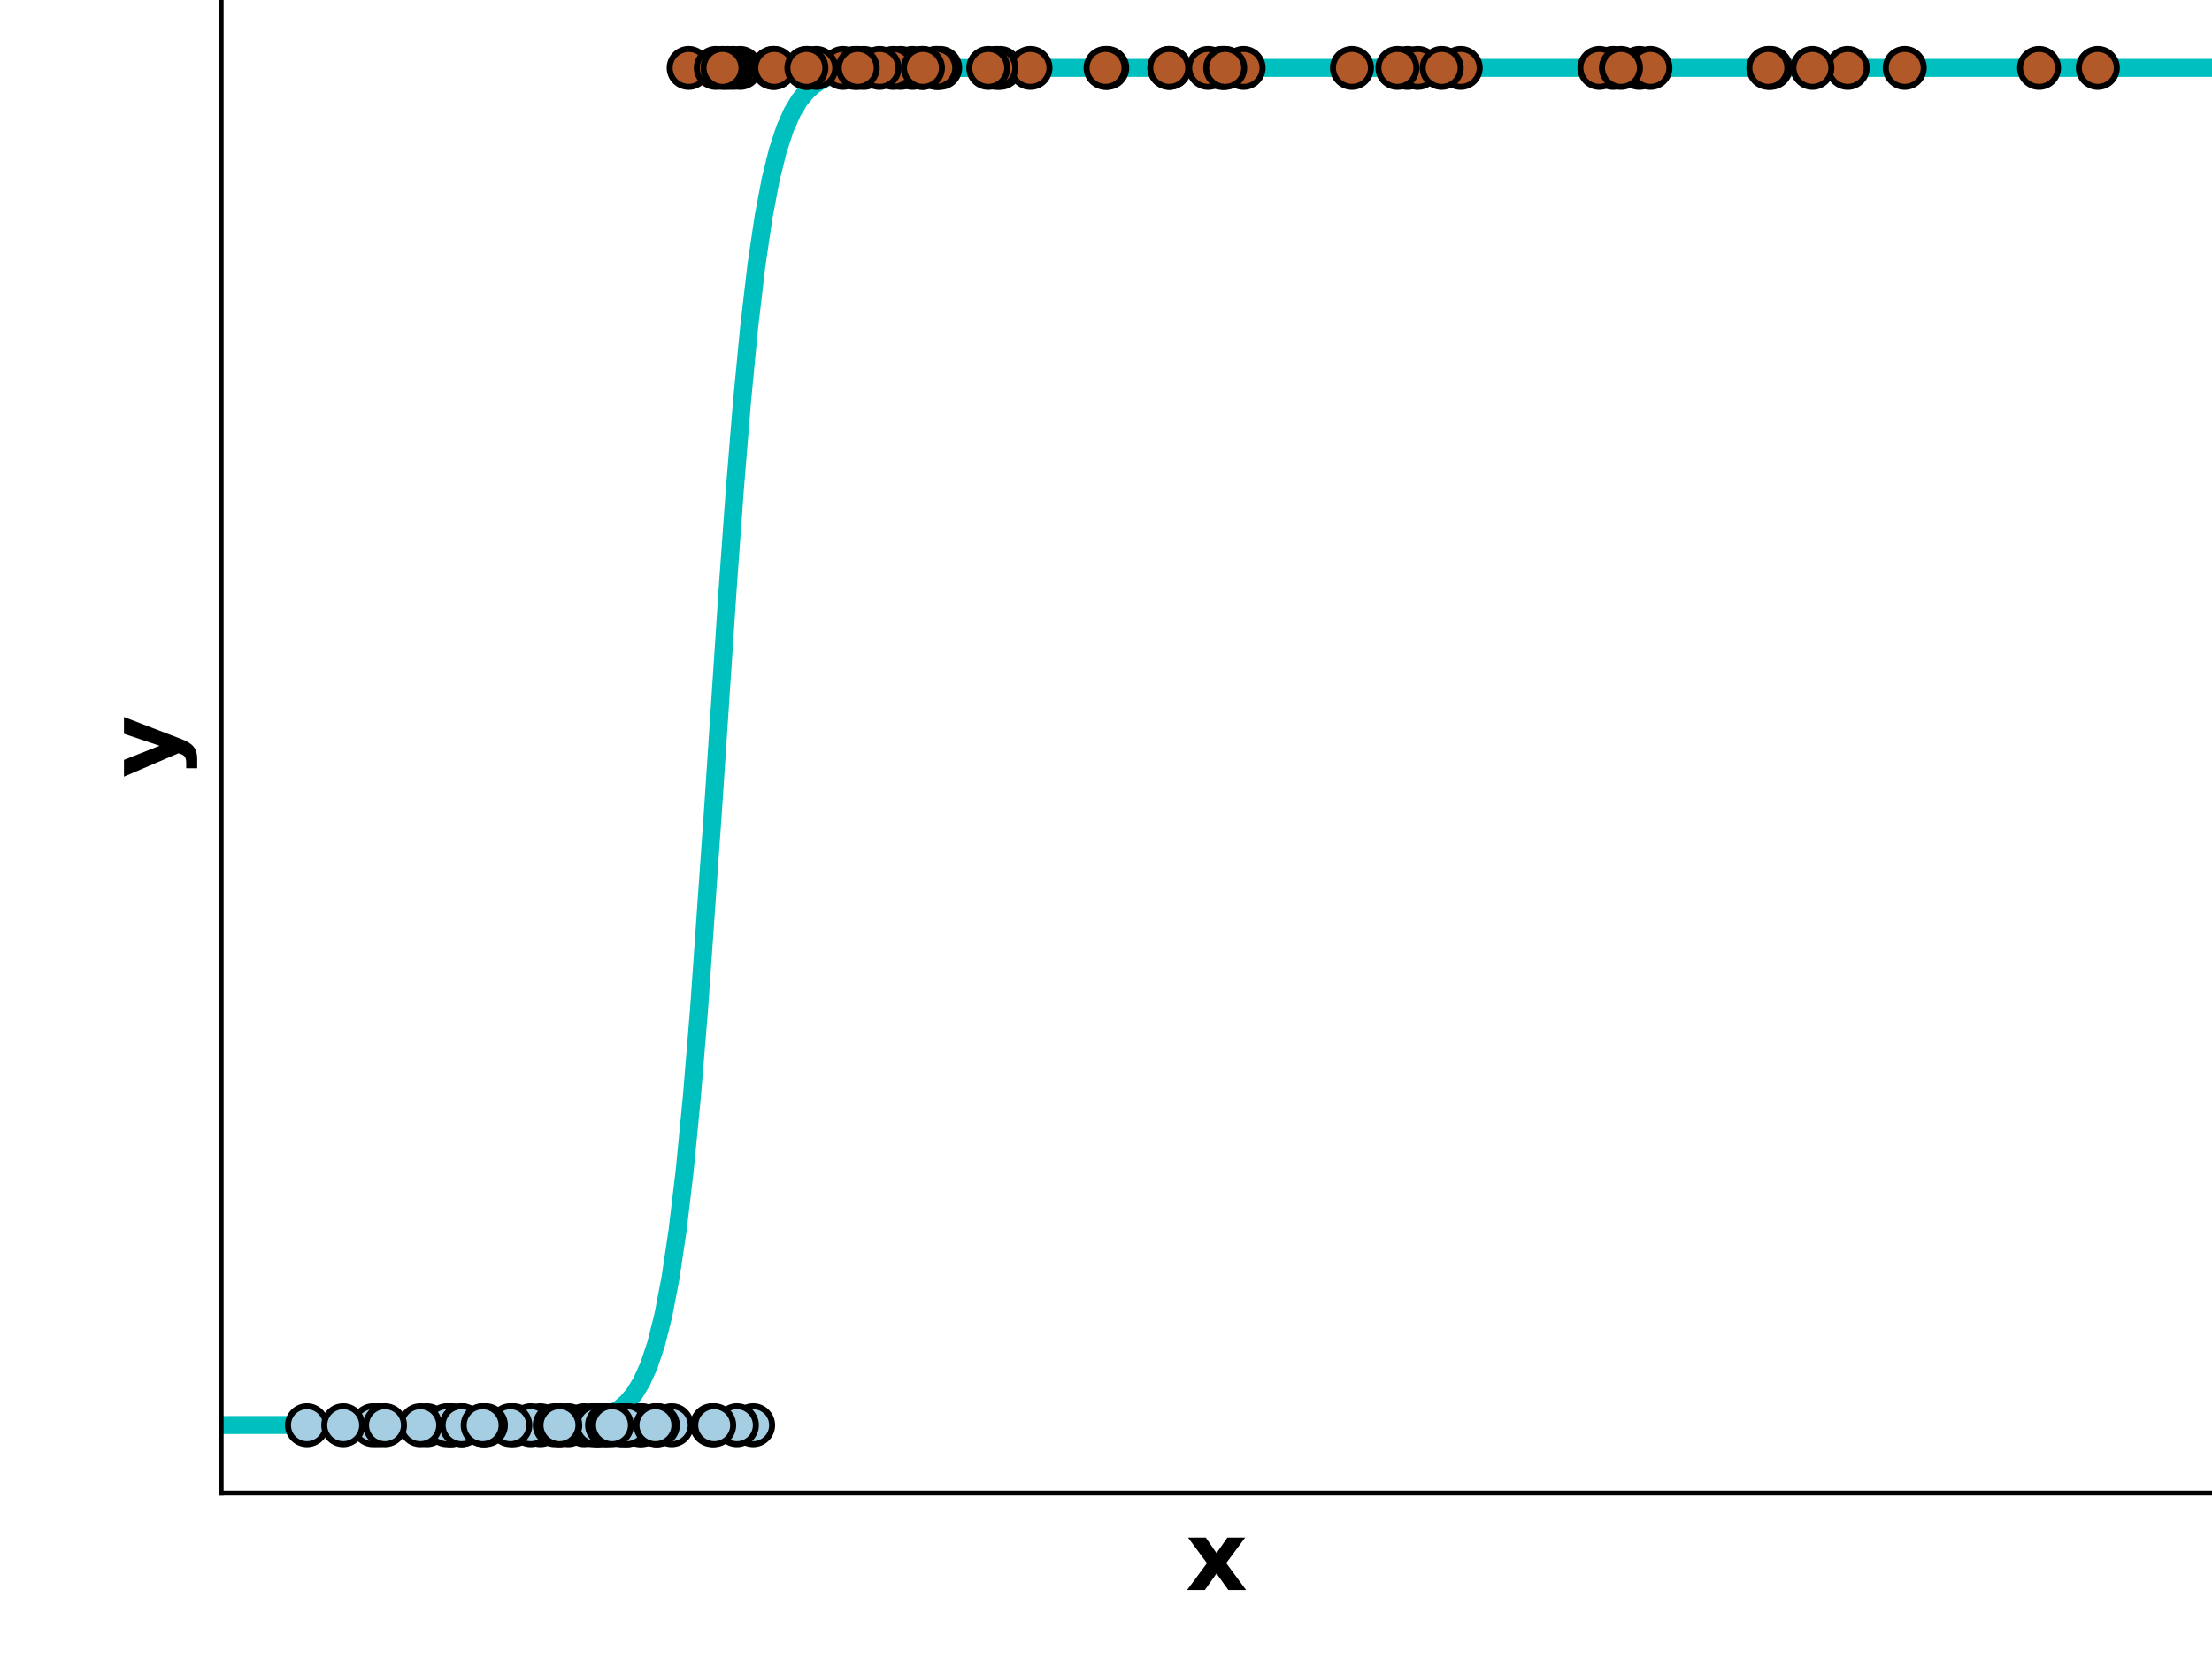
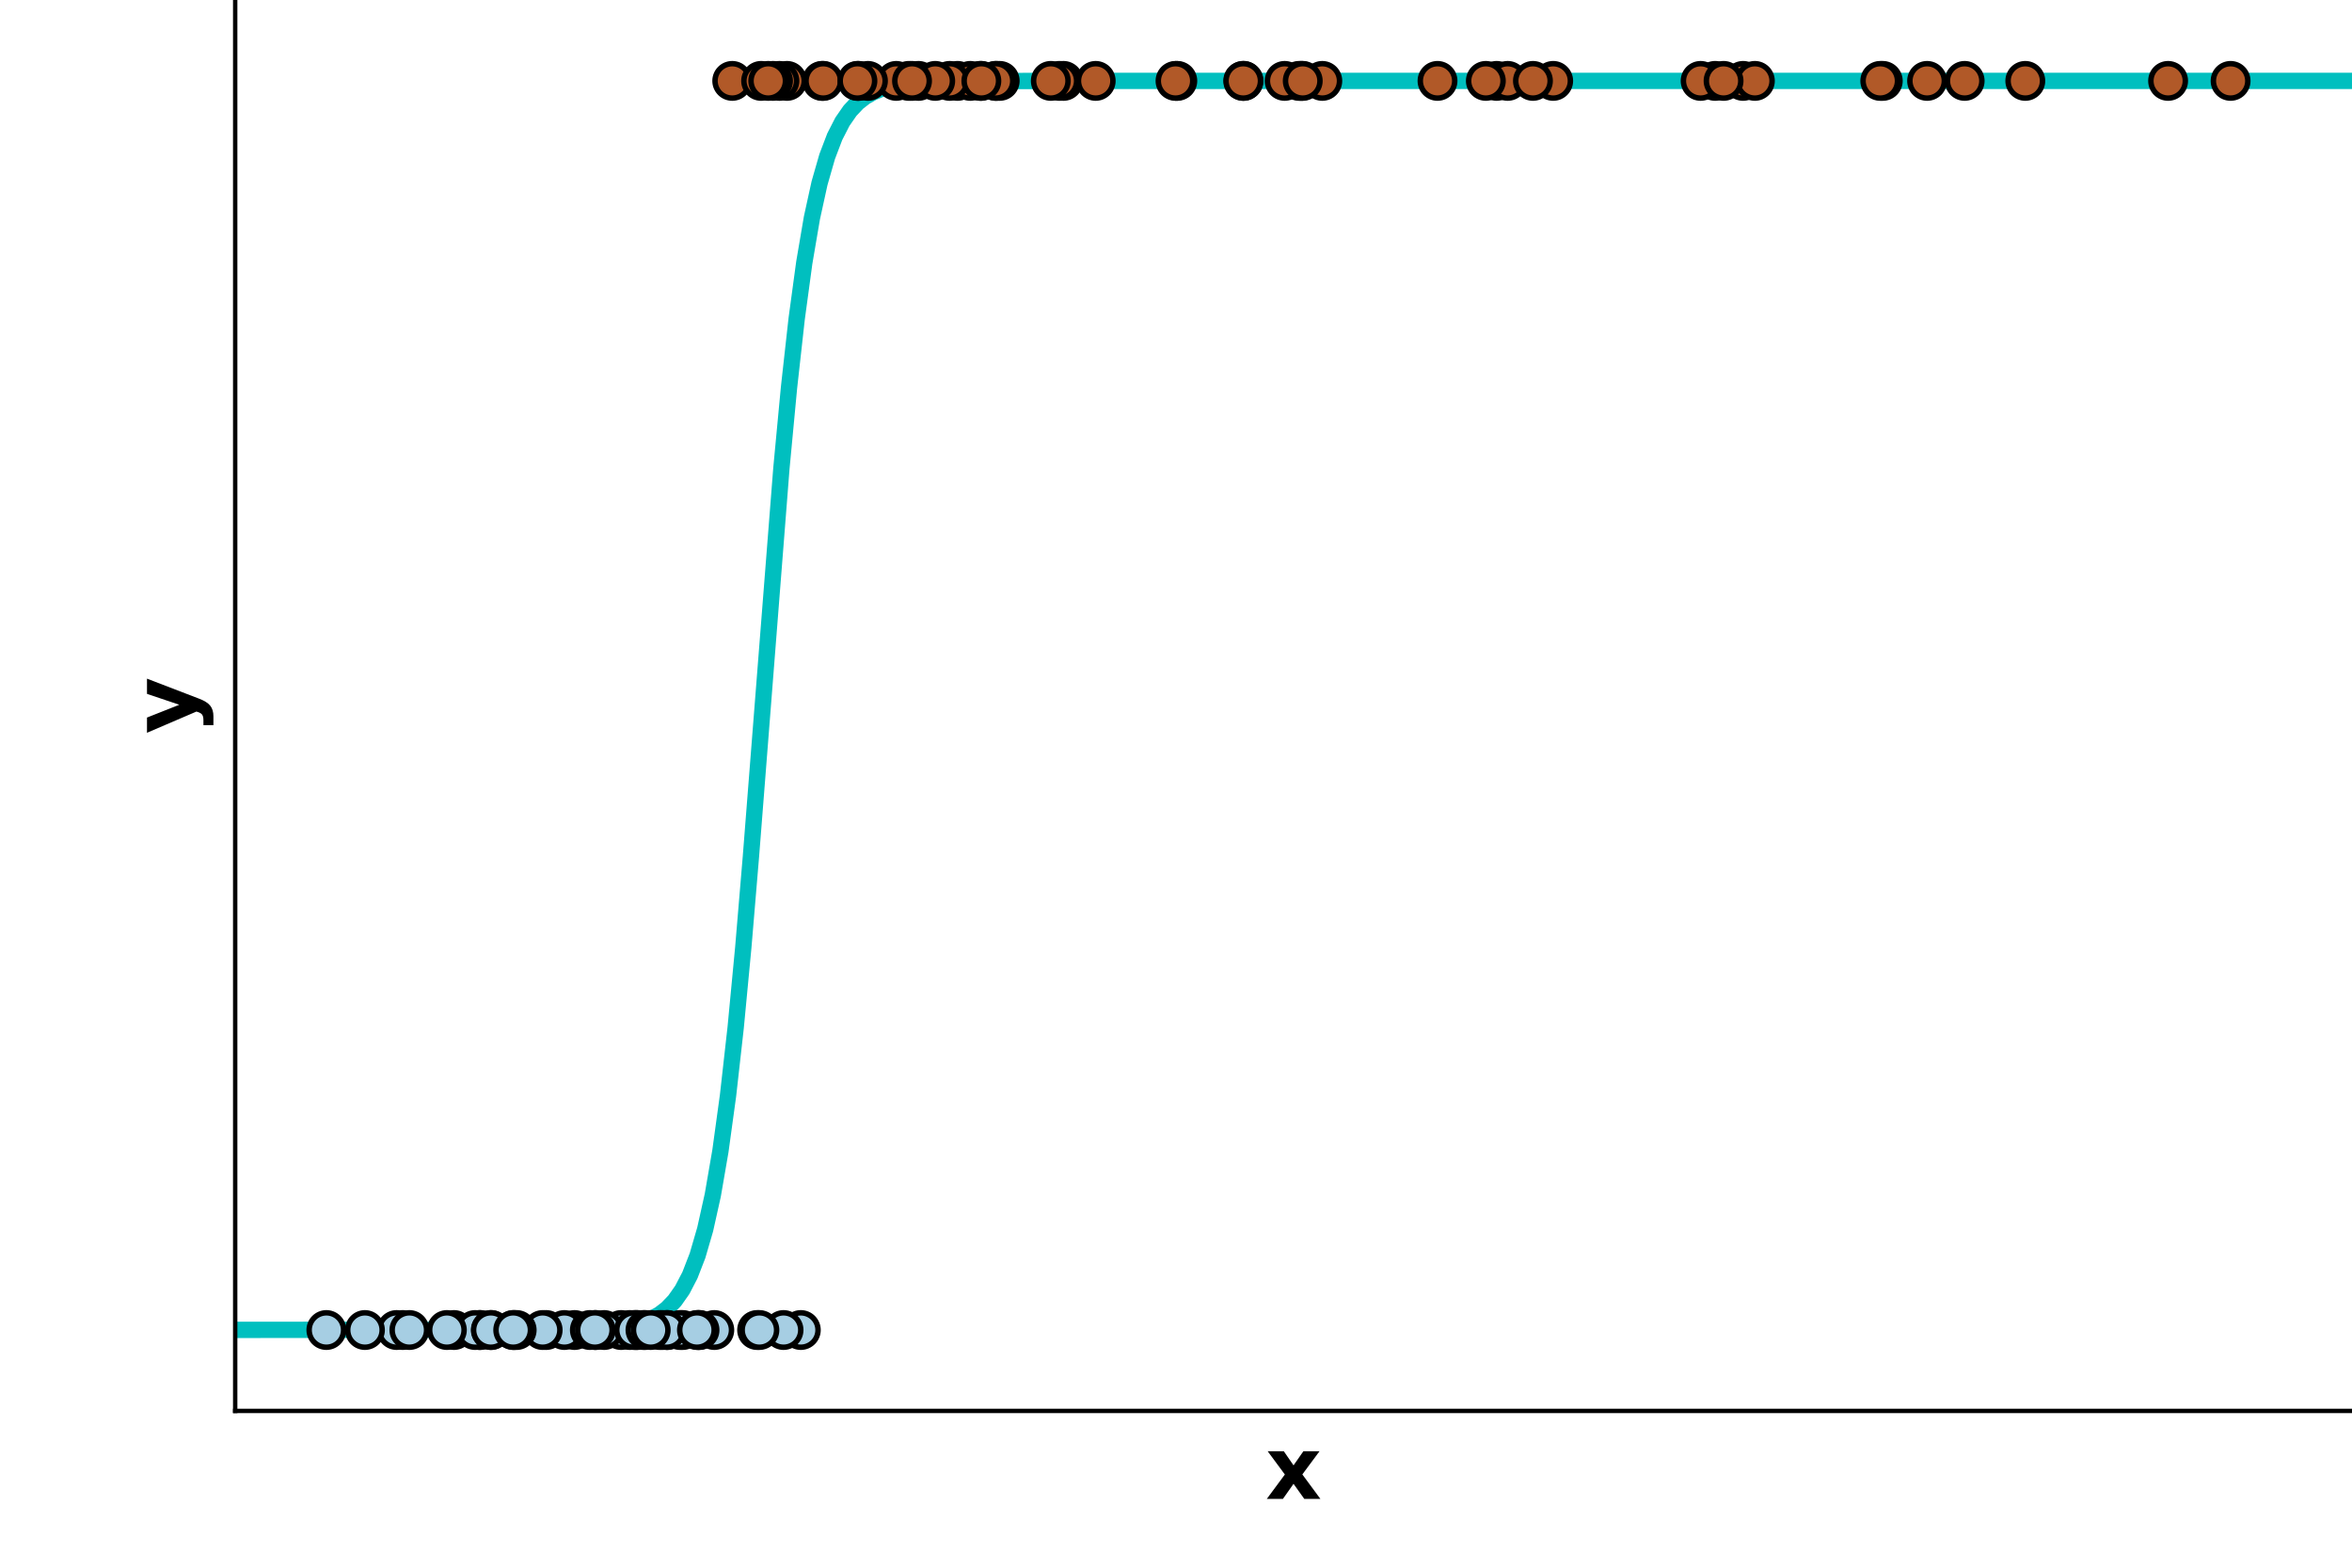
- <svg xmlns="http://www.w3.org/2000/svg" xmlns:xlink="http://www.w3.org/1999/xlink" height="276.48pt" version="1.1" viewBox="0 0 368.64 276.48" width="368.64pt">
+ <svg xmlns="http://www.w3.org/2000/svg" xmlns:xlink="http://www.w3.org/1999/xlink" height="288pt" version="1.1" viewBox="0 0 432 288" width="432pt">
  <defs>
    <style type="text/css">
- *{stroke-linecap:butt;stroke-linejoin:round;}
+ *{stroke-linecap:butt;stroke-linejoin:round;white-space:pre;}
  </style>
  </defs>
  <g id="figure_1">
    <g id="patch_1">
-       <path d="M 0 276.48  L 368.64 276.48  L 368.64 0  L 0 0  z " style="fill:none;" />
+       <path d="M 0 288  L 432 288  L 432 0  L 0 0  z " style="fill:none;" />
    </g>
    <g id="axes_1">
      <g id="patch_2">
-         <path d="M 36.864 248.832  L 368.64 248.832  L 368.64 0  L 36.864 0  z " style="fill:none;" />
+         <path d="M 43.2 259.2  L 432 259.2  L 432 0  L 43.2 0  z " style="fill:none;" />
      </g>
      <g id="matplotlib.axis_1">
        <g id="text_1">
          <defs>
            <path d="M 22.219 27.984  L 2.484 54.688  L 21 54.688  L 32.172 38.484  L 43.5 54.688  L 62.016 54.688  L 42.281 28.078  L 62.984 0  L 44.484 0  L 32.172 17.281  L 20.016 0  L 1.516 0  z " id="DejaVuSans-Bold-120" />
          </defs>
-           <g transform="translate(197.592 264.9895)scale(0.16 -0.16)">
+           <g transform="translate(232.44 275.3575)scale(0.16 -0.16)">
            <use xlink:href="#DejaVuSans-Bold-120" />
          </g>
        </g>
      </g>
      <g id="matplotlib.axis_2">
        <g id="text_2">
          <defs>
            <path d="M 1.219 54.688  L 18.703 54.688  L 33.406 17.578  L 45.906 54.688  L 63.375 54.688  L 40.375 -5.172  Q 36.922 -14.312 32.297 -17.938  Q 27.688 -21.578 20.125 -21.578  L 10.016 -21.578  L 10.016 -10.109  L 15.484 -10.109  Q 19.922 -10.109 21.938 -8.688  Q 23.969 -7.281 25.094 -3.609  L 25.594 -2.094  z " id="DejaVuSans-Bold-121" />
          </defs>
-           <g transform="translate(29.4115 129.631)rotate(-90)scale(0.16 -0.16)">
+           <g transform="translate(35.7475 134.815)rotate(-90)scale(0.16 -0.16)">
            <use xlink:href="#DejaVuSans-Bold-121" />
          </g>
        </g>
      </g>
      <g id="line2d_1">
-         <path clip-path="url(#pcbd6c5a74f)" d="M 11.343 237.521  L 90.211 237.44  L 94.991 237.226  L 97.381 236.958  L 99.771 236.448  L 100.966 236.041  L 102.161 235.48  L 103.356 234.71  L 104.551 233.655  L 105.746 232.213  L 106.941 230.251  L 108.136 227.596  L 109.331 224.032  L 110.526 219.295  L 111.721 213.086  L 112.916 205.092  L 114.111 195.033  L 115.306 182.736  L 116.5 168.223  L 118.89 134.025  L 121.28 97.961  L 122.475 81.437  L 123.67 66.812  L 124.865 54.394  L 126.06 44.22  L 127.255 36.122  L 128.45 29.826  L 129.645 25.019  L 130.84 21.4  L 132.035 18.703  L 133.23 16.708  L 134.425 15.243  L 135.62 14.17  L 136.815 13.387  L 138.01 12.817  L 140.4 12.102  L 142.79 11.726  L 146.375 11.468  L 152.35 11.342  L 171.469 11.311  L 368.64 11.311  L 368.64 11.311  " style="fill:none;stroke:#00bfbf;stroke-linecap:square;stroke-width:3;" />
+         <path clip-path="url(#p78add07e70)" d="M 13.292 244.339  L 105.716 244.256  L 111.318 244.039  L 114.118 243.767  L 116.919 243.25  L 118.319 242.836  L 119.72 242.268  L 121.12 241.487  L 122.52 240.417  L 123.921 238.954  L 125.321 236.963  L 126.721 234.27  L 128.122 230.654  L 129.522 225.849  L 130.923 219.551  L 132.323 211.441  L 133.723 201.237  L 135.124 188.762  L 136.524 174.039  L 137.924 157.366  L 143.526 86.001  L 144.926 71.164  L 146.327 58.567  L 147.727 48.246  L 149.127 40.032  L 150.528 33.645  L 151.928 28.768  L 153.328 25.096  L 154.729 22.36  L 156.129 20.337  L 157.529 18.85  L 158.93 17.762  L 160.33 16.968  L 161.73 16.389  L 164.531 15.664  L 167.332 15.282  L 171.533 15.021  L 178.535 14.893  L 200.941 14.862  L 432 14.861  L 432 14.861  " style="fill:none;stroke:#00bfbf;stroke-linecap:square;stroke-width:3;" />
      </g>
      <g id="patch_3">
-         <path d="M 36.864 248.832  L 36.864 0  " style="fill:none;stroke:#000000;stroke-linecap:square;stroke-linejoin:miter;stroke-width:0.8;" />
+         <path d="M 43.2 259.2  L 43.2 0  " style="fill:none;stroke:#000000;stroke-linecap:square;stroke-linejoin:miter;stroke-width:0.8;" />
      </g>
      <g id="patch_4">
-         <path d="M 36.864 248.832  L 368.64 248.832  " style="fill:none;stroke:#000000;stroke-linecap:square;stroke-linejoin:miter;stroke-width:0.8;" />
+         <path d="M 43.2 259.2  L 432 259.2  " style="fill:none;stroke:#000000;stroke-linecap:square;stroke-linejoin:miter;stroke-width:0.8;" />
      </g>
      <g id="PathCollection_1">
        <defs>
-           <path d="M 0 3.162  C 0.839 3.162 1.643 2.829 2.236 2.236  C 2.829 1.643 3.162 0.839 3.162 0  C 3.162 -0.839 2.829 -1.643 2.236 -2.236  C 1.643 -2.829 0.839 -3.162 0 -3.162  C -0.839 -3.162 -1.643 -2.829 -2.236 -2.236  C -2.829 -1.643 -3.162 -0.839 -3.162 0  C -3.162 0.839 -2.829 1.643 -2.236 2.236  C -1.643 2.829 -0.839 3.162 0 3.162  z " id="C0_0_2072cdc7a4" />
+           <path d="M 0 3.162  C 0.839 3.162 1.643 2.829 2.236 2.236  C 2.829 1.643 3.162 0.839 3.162 0  C 3.162 -0.839 2.829 -1.643 2.236 -2.236  C 1.643 -2.829 0.839 -3.162 0 -3.162  C -0.839 -3.162 -1.643 -2.829 -2.236 -2.236  C -2.829 -1.643 -3.162 -0.839 -3.162 0  C -3.162 0.839 -2.829 1.643 -2.236 2.236  C -1.643 2.829 -0.839 3.162 0 3.162  z " id="C0_0_65d8fad6ba" />
        </defs>
-         <g clip-path="url(#pcbd6c5a74f)">
-           <use style="fill:#b15928;stroke:#000000;" x="307.929" xlink:href="#C0_0_2072cdc7a4" y="11.311" />
-         </g>
-         <g clip-path="url(#pcbd6c5a74f)">
-           <use style="fill:#b15928;stroke:#000000;" x="143.959" xlink:href="#C0_0_2072cdc7a4" y="11.311" />
-         </g>
-         <g clip-path="url(#pcbd6c5a74f)">
-           <use style="fill:#b15928;stroke:#000000;" x="203.615" xlink:href="#C0_0_2072cdc7a4" y="11.311" />
-         </g>
-         <g clip-path="url(#pcbd6c5a74f)">
-           <use style="fill:#b15928;stroke:#000000;" x="349.611" xlink:href="#C0_0_2072cdc7a4" y="11.311" />
-         </g>
-         <g clip-path="url(#pcbd6c5a74f)">
-           <use style="fill:#b15928;stroke:#000000;" x="295.095" xlink:href="#C0_0_2072cdc7a4" y="11.311" />
-         </g>
-         <g clip-path="url(#pcbd6c5a74f)">
-           <use style="fill:#a6cee3;stroke:#000000;" x="103.367" xlink:href="#C0_0_2072cdc7a4" y="237.521" />
-         </g>
-         <g clip-path="url(#pcbd6c5a74f)">
-           <use style="fill:#b15928;stroke:#000000;" x="207.251" xlink:href="#C0_0_2072cdc7a4" y="11.311" />
-         </g>
-         <g clip-path="url(#pcbd6c5a74f)">
-           <use style="fill:#a6cee3;stroke:#000000;" x="103.842" xlink:href="#C0_0_2072cdc7a4" y="237.521" />
-         </g>
-         <g clip-path="url(#pcbd6c5a74f)">
-           <use style="fill:#a6cee3;stroke:#000000;" x="125.516" xlink:href="#C0_0_2072cdc7a4" y="237.521" />
-         </g>
-         <g clip-path="url(#pcbd6c5a74f)">
-           <use style="fill:#b15928;stroke:#000000;" x="166.679" xlink:href="#C0_0_2072cdc7a4" y="11.311" />
-         </g>
-         <g clip-path="url(#pcbd6c5a74f)">
-           <use style="fill:#b15928;stroke:#000000;" x="142.431" xlink:href="#C0_0_2072cdc7a4" y="11.311" />
-         </g>
-         <g clip-path="url(#pcbd6c5a74f)">
-           <use style="fill:#b15928;stroke:#000000;" x="268.824" xlink:href="#C0_0_2072cdc7a4" y="11.311" />
-         </g>
-         <g clip-path="url(#pcbd6c5a74f)">
-           <use style="fill:#b15928;stroke:#000000;" x="184.524" xlink:href="#C0_0_2072cdc7a4" y="11.311" />
-         </g>
-         <g clip-path="url(#pcbd6c5a74f)">
-           <use style="fill:#b15928;stroke:#000000;" x="140.473" xlink:href="#C0_0_2072cdc7a4" y="11.311" />
-         </g>
-         <g clip-path="url(#pcbd6c5a74f)">
-           <use style="fill:#b15928;stroke:#000000;" x="156.688" xlink:href="#C0_0_2072cdc7a4" y="11.311" />
-         </g>
-         <g clip-path="url(#pcbd6c5a74f)">
-           <use style="fill:#b15928;stroke:#000000;" x="153.635" xlink:href="#C0_0_2072cdc7a4" y="11.311" />
-         </g>
-         <g clip-path="url(#pcbd6c5a74f)">
-           <use style="fill:#b15928;stroke:#000000;" x="273.203" xlink:href="#C0_0_2072cdc7a4" y="11.311" />
-         </g>
-         <g clip-path="url(#pcbd6c5a74f)">
-           <use style="fill:#a6cee3;stroke:#000000;" x="107.005" xlink:href="#C0_0_2072cdc7a4" y="237.521" />
-         </g>
-         <g clip-path="url(#pcbd6c5a74f)">
-           <use style="fill:#b15928;stroke:#000000;" x="150.089" xlink:href="#C0_0_2072cdc7a4" y="11.311" />
-         </g>
-         <g clip-path="url(#pcbd6c5a74f)">
-           <use style="fill:#a6cee3;stroke:#000000;" x="98.691" xlink:href="#C0_0_2072cdc7a4" y="237.521" />
-         </g>
-         <g clip-path="url(#pcbd6c5a74f)">
-           <use style="fill:#a6cee3;stroke:#000000;" x="51.154" xlink:href="#C0_0_2072cdc7a4" y="237.521" />
-         </g>
-         <g clip-path="url(#pcbd6c5a74f)">
-           <use style="fill:#b15928;stroke:#000000;" x="171.735" xlink:href="#C0_0_2072cdc7a4" y="11.311" />
-         </g>
-         <g clip-path="url(#pcbd6c5a74f)">
-           <use style="fill:#b15928;stroke:#000000;" x="203.957" xlink:href="#C0_0_2072cdc7a4" y="11.311" />
-         </g>
-         <g clip-path="url(#pcbd6c5a74f)">
-           <use style="fill:#a6cee3;stroke:#000000;" x="104.642" xlink:href="#C0_0_2072cdc7a4" y="237.521" />
-         </g>
-         <g clip-path="url(#pcbd6c5a74f)">
-           <use style="fill:#b15928;stroke:#000000;" x="339.818" xlink:href="#C0_0_2072cdc7a4" y="11.311" />
-         </g>
-         <g clip-path="url(#pcbd6c5a74f)">
-           <use style="fill:#a6cee3;stroke:#000000;" x="75.165" xlink:href="#C0_0_2072cdc7a4" y="237.521" />
-         </g>
-         <g clip-path="url(#pcbd6c5a74f)">
-           <use style="fill:#b15928;stroke:#000000;" x="114.767" xlink:href="#C0_0_2072cdc7a4" y="11.311" />
-         </g>
-         <g clip-path="url(#pcbd6c5a74f)">
-           <use style="fill:#a6cee3;stroke:#000000;" x="122.809" xlink:href="#C0_0_2072cdc7a4" y="237.521" />
-         </g>
-         <g clip-path="url(#pcbd6c5a74f)">
-           <use style="fill:#b15928;stroke:#000000;" x="275.049" xlink:href="#C0_0_2072cdc7a4" y="11.311" />
-         </g>
-         <g clip-path="url(#pcbd6c5a74f)">
-           <use style="fill:#b15928;stroke:#000000;" x="266.547" xlink:href="#C0_0_2072cdc7a4" y="11.311" />
-         </g>
-         <g clip-path="url(#pcbd6c5a74f)">
-           <use style="fill:#b15928;stroke:#000000;" x="123.351" xlink:href="#C0_0_2072cdc7a4" y="11.311" />
-         </g>
-         <g clip-path="url(#pcbd6c5a74f)">
-           <use style="fill:#b15928;stroke:#000000;" x="156.161" xlink:href="#C0_0_2072cdc7a4" y="11.311" />
-         </g>
-         <g clip-path="url(#pcbd6c5a74f)">
-           <use style="fill:#a6cee3;stroke:#000000;" x="85.607" xlink:href="#C0_0_2072cdc7a4" y="237.521" />
-         </g>
-         <g clip-path="url(#pcbd6c5a74f)">
-           <use style="fill:#a6cee3;stroke:#000000;" x="63.119" xlink:href="#C0_0_2072cdc7a4" y="237.521" />
-         </g>
-         <g clip-path="url(#pcbd6c5a74f)">
-           <use style="fill:#a6cee3;stroke:#000000;" x="99.68" xlink:href="#C0_0_2072cdc7a4" y="237.521" />
-         </g>
-         <g clip-path="url(#pcbd6c5a74f)">
-           <use style="fill:#b15928;stroke:#000000;" x="134.568" xlink:href="#C0_0_2072cdc7a4" y="11.311" />
-         </g>
-         <g clip-path="url(#pcbd6c5a74f)">
-           <use style="fill:#b15928;stroke:#000000;" x="243.436" xlink:href="#C0_0_2072cdc7a4" y="11.311" />
-         </g>
-         <g clip-path="url(#pcbd6c5a74f)">
-           <use style="fill:#b15928;stroke:#000000;" x="234.578" xlink:href="#C0_0_2072cdc7a4" y="11.311" />
-         </g>
-         <g clip-path="url(#pcbd6c5a74f)">
-           <use style="fill:#a6cee3;stroke:#000000;" x="106.575" xlink:href="#C0_0_2072cdc7a4" y="237.521" />
-         </g>
-         <g clip-path="url(#pcbd6c5a74f)">
-           <use style="fill:#a6cee3;stroke:#000000;" x="97.344" xlink:href="#C0_0_2072cdc7a4" y="237.521" />
-         </g>
-         <g clip-path="url(#pcbd6c5a74f)">
-           <use style="fill:#a6cee3;stroke:#000000;" x="75.25" xlink:href="#C0_0_2072cdc7a4" y="237.521" />
-         </g>
-         <g clip-path="url(#pcbd6c5a74f)">
-           <use style="fill:#a6cee3;stroke:#000000;" x="80.551" xlink:href="#C0_0_2072cdc7a4" y="237.521" />
-         </g>
-         <g clip-path="url(#pcbd6c5a74f)">
-           <use style="fill:#a6cee3;stroke:#000000;" x="71.158" xlink:href="#C0_0_2072cdc7a4" y="237.521" />
-         </g>
-         <g clip-path="url(#pcbd6c5a74f)">
-           <use style="fill:#b15928;stroke:#000000;" x="317.434" xlink:href="#C0_0_2072cdc7a4" y="11.311" />
-         </g>
-         <g clip-path="url(#pcbd6c5a74f)">
-           <use style="fill:#a6cee3;stroke:#000000;" x="118.667" xlink:href="#C0_0_2072cdc7a4" y="237.521" />
-         </g>
-         <g clip-path="url(#pcbd6c5a74f)">
-           <use style="fill:#a6cee3;stroke:#000000;" x="109.479" xlink:href="#C0_0_2072cdc7a4" y="237.521" />
-         </g>
-         <g clip-path="url(#pcbd6c5a74f)">
-           <use style="fill:#a6cee3;stroke:#000000;" x="74.466" xlink:href="#C0_0_2072cdc7a4" y="237.521" />
-         </g>
-         <g clip-path="url(#pcbd6c5a74f)">
-           <use style="fill:#b15928;stroke:#000000;" x="201.35" xlink:href="#C0_0_2072cdc7a4" y="11.311" />
-         </g>
-         <g clip-path="url(#pcbd6c5a74f)">
-           <use style="fill:#a6cee3;stroke:#000000;" x="62.164" xlink:href="#C0_0_2072cdc7a4" y="237.521" />
-         </g>
-         <g clip-path="url(#pcbd6c5a74f)">
-           <use style="fill:#a6cee3;stroke:#000000;" x="104.464" xlink:href="#C0_0_2072cdc7a4" y="237.521" />
-         </g>
-         <g clip-path="url(#pcbd6c5a74f)">
-           <use style="fill:#a6cee3;stroke:#000000;" x="90.052" xlink:href="#C0_0_2072cdc7a4" y="237.521" />
-         </g>
-         <g clip-path="url(#pcbd6c5a74f)">
-           <use style="fill:#b15928;stroke:#000000;" x="166.043" xlink:href="#C0_0_2072cdc7a4" y="11.311" />
-         </g>
-         <g clip-path="url(#pcbd6c5a74f)">
-           <use style="fill:#a6cee3;stroke:#000000;" x="94.689" xlink:href="#C0_0_2072cdc7a4" y="237.521" />
-         </g>
-         <g clip-path="url(#pcbd6c5a74f)">
-           <use style="fill:#a6cee3;stroke:#000000;" x="76.969" xlink:href="#C0_0_2072cdc7a4" y="237.521" />
-         </g>
-         <g clip-path="url(#pcbd6c5a74f)">
-           <use style="fill:#a6cee3;stroke:#000000;" x="111.955" xlink:href="#C0_0_2072cdc7a4" y="237.521" />
-         </g>
-         <g clip-path="url(#pcbd6c5a74f)">
-           <use style="fill:#b15928;stroke:#000000;" x="152.074" xlink:href="#C0_0_2072cdc7a4" y="11.311" />
-         </g>
-         <g clip-path="url(#pcbd6c5a74f)">
-           <use style="fill:#b15928;stroke:#000000;" x="128.844" xlink:href="#C0_0_2072cdc7a4" y="11.311" />
-         </g>
-         <g clip-path="url(#pcbd6c5a74f)">
-           <use style="fill:#b15928;stroke:#000000;" x="136.037" xlink:href="#C0_0_2072cdc7a4" y="11.311" />
-         </g>
-         <g clip-path="url(#pcbd6c5a74f)">
-           <use style="fill:#a6cee3;stroke:#000000;" x="88.454" xlink:href="#C0_0_2072cdc7a4" y="237.521" />
-         </g>
-         <g clip-path="url(#pcbd6c5a74f)">
-           <use style="fill:#a6cee3;stroke:#000000;" x="100.818" xlink:href="#C0_0_2072cdc7a4" y="237.521" />
-         </g>
-         <g clip-path="url(#pcbd6c5a74f)">
-           <use style="fill:#a6cee3;stroke:#000000;" x="92.453" xlink:href="#C0_0_2072cdc7a4" y="237.521" />
-         </g>
-         <g clip-path="url(#pcbd6c5a74f)">
-           <use style="fill:#a6cee3;stroke:#000000;" x="119.025" xlink:href="#C0_0_2072cdc7a4" y="237.521" />
-         </g>
-         <g clip-path="url(#pcbd6c5a74f)">
-           <use style="fill:#a6cee3;stroke:#000000;" x="99.944" xlink:href="#C0_0_2072cdc7a4" y="237.521" />
-         </g>
-         <g clip-path="url(#pcbd6c5a74f)">
-           <use style="fill:#a6cee3;stroke:#000000;" x="70.041" xlink:href="#C0_0_2072cdc7a4" y="237.521" />
-         </g>
-         <g clip-path="url(#pcbd6c5a74f)">
-           <use style="fill:#b15928;stroke:#000000;" x="122.158" xlink:href="#C0_0_2072cdc7a4" y="11.311" />
-         </g>
-         <g clip-path="url(#pcbd6c5a74f)">
-           <use style="fill:#a6cee3;stroke:#000000;" x="109.639" xlink:href="#C0_0_2072cdc7a4" y="237.521" />
-         </g>
-         <g clip-path="url(#pcbd6c5a74f)">
-           <use style="fill:#a6cee3;stroke:#000000;" x="64.165" xlink:href="#C0_0_2072cdc7a4" y="237.521" />
-         </g>
-         <g clip-path="url(#pcbd6c5a74f)">
-           <use style="fill:#b15928;stroke:#000000;" x="148.843" xlink:href="#C0_0_2072cdc7a4" y="11.311" />
-         </g>
-         <g clip-path="url(#pcbd6c5a74f)">
-           <use style="fill:#a6cee3;stroke:#000000;" x="99.368" xlink:href="#C0_0_2072cdc7a4" y="237.521" />
-         </g>
-         <g clip-path="url(#pcbd6c5a74f)">
-           <use style="fill:#b15928;stroke:#000000;" x="121.157" xlink:href="#C0_0_2072cdc7a4" y="11.311" />
-         </g>
-         <g clip-path="url(#pcbd6c5a74f)">
-           <use style="fill:#b15928;stroke:#000000;" x="194.907" xlink:href="#C0_0_2072cdc7a4" y="11.311" />
-         </g>
-         <g clip-path="url(#pcbd6c5a74f)">
-           <use style="fill:#b15928;stroke:#000000;" x="129.035" xlink:href="#C0_0_2072cdc7a4" y="11.311" />
-         </g>
-         <g clip-path="url(#pcbd6c5a74f)">
-           <use style="fill:#b15928;stroke:#000000;" x="236.304" xlink:href="#C0_0_2072cdc7a4" y="11.311" />
-         </g>
-         <g clip-path="url(#pcbd6c5a74f)">
-           <use style="fill:#a6cee3;stroke:#000000;" x="76.929" xlink:href="#C0_0_2072cdc7a4" y="237.521" />
-         </g>
-         <g clip-path="url(#pcbd6c5a74f)">
-           <use style="fill:#b15928;stroke:#000000;" x="146.582" xlink:href="#C0_0_2072cdc7a4" y="11.311" />
-         </g>
-         <g clip-path="url(#pcbd6c5a74f)">
-           <use style="fill:#a6cee3;stroke:#000000;" x="101.169" xlink:href="#C0_0_2072cdc7a4" y="237.521" />
-         </g>
-         <g clip-path="url(#pcbd6c5a74f)">
-           <use style="fill:#a6cee3;stroke:#000000;" x="85.053" xlink:href="#C0_0_2072cdc7a4" y="237.521" />
-         </g>
-         <g clip-path="url(#pcbd6c5a74f)">
-           <use style="fill:#a6cee3;stroke:#000000;" x="93.375" xlink:href="#C0_0_2072cdc7a4" y="237.521" />
-         </g>
-         <g clip-path="url(#pcbd6c5a74f)">
-           <use style="fill:#a6cee3;stroke:#000000;" x="101.989" xlink:href="#C0_0_2072cdc7a4" y="237.521" />
-         </g>
-         <g clip-path="url(#pcbd6c5a74f)">
-           <use style="fill:#b15928;stroke:#000000;" x="119.295" xlink:href="#C0_0_2072cdc7a4" y="11.311" />
-         </g>
-         <g clip-path="url(#pcbd6c5a74f)">
-           <use style="fill:#a6cee3;stroke:#000000;" x="80.981" xlink:href="#C0_0_2072cdc7a4" y="237.521" />
-         </g>
-         <g clip-path="url(#pcbd6c5a74f)">
-           <use style="fill:#b15928;stroke:#000000;" x="194.861" xlink:href="#C0_0_2072cdc7a4" y="11.311" />
-         </g>
-         <g clip-path="url(#pcbd6c5a74f)">
-           <use style="fill:#b15928;stroke:#000000;" x="156.037" xlink:href="#C0_0_2072cdc7a4" y="11.311" />
-         </g>
-         <g clip-path="url(#pcbd6c5a74f)">
-           <use style="fill:#a6cee3;stroke:#000000;" x="57.198" xlink:href="#C0_0_2072cdc7a4" y="237.521" />
-         </g>
-         <g clip-path="url(#pcbd6c5a74f)">
-           <use style="fill:#b15928;stroke:#000000;" x="270.143" xlink:href="#C0_0_2072cdc7a4" y="11.311" />
-         </g>
-         <g clip-path="url(#pcbd6c5a74f)">
-           <use style="fill:#b15928;stroke:#000000;" x="294.703" xlink:href="#C0_0_2072cdc7a4" y="11.311" />
-         </g>
-         <g clip-path="url(#pcbd6c5a74f)">
-           <use style="fill:#b15928;stroke:#000000;" x="225.308" xlink:href="#C0_0_2072cdc7a4" y="11.311" />
-         </g>
-         <g clip-path="url(#pcbd6c5a74f)">
-           <use style="fill:#a6cee3;stroke:#000000;" x="109.235" xlink:href="#C0_0_2072cdc7a4" y="237.521" />
-         </g>
-         <g clip-path="url(#pcbd6c5a74f)">
-           <use style="fill:#a6cee3;stroke:#000000;" x="80.438" xlink:href="#C0_0_2072cdc7a4" y="237.521" />
-         </g>
-         <g clip-path="url(#pcbd6c5a74f)">
-           <use style="fill:#b15928;stroke:#000000;" x="232.885" xlink:href="#C0_0_2072cdc7a4" y="11.311" />
-         </g>
-         <g clip-path="url(#pcbd6c5a74f)">
-           <use style="fill:#a6cee3;stroke:#000000;" x="93.24" xlink:href="#C0_0_2072cdc7a4" y="237.521" />
-         </g>
-         <g clip-path="url(#pcbd6c5a74f)">
-           <use style="fill:#b15928;stroke:#000000;" x="240.266" xlink:href="#C0_0_2072cdc7a4" y="11.311" />
-         </g>
-         <g clip-path="url(#pcbd6c5a74f)">
-           <use style="fill:#b15928;stroke:#000000;" x="134.389" xlink:href="#C0_0_2072cdc7a4" y="11.311" />
-         </g>
-         <g clip-path="url(#pcbd6c5a74f)">
-           <use style="fill:#b15928;stroke:#000000;" x="204.184" xlink:href="#C0_0_2072cdc7a4" y="11.311" />
-         </g>
-         <g clip-path="url(#pcbd6c5a74f)">
-           <use style="fill:#b15928;stroke:#000000;" x="153.814" xlink:href="#C0_0_2072cdc7a4" y="11.311" />
-         </g>
-         <g clip-path="url(#pcbd6c5a74f)">
-           <use style="fill:#b15928;stroke:#000000;" x="184.245" xlink:href="#C0_0_2072cdc7a4" y="11.311" />
-         </g>
-         <g clip-path="url(#pcbd6c5a74f)">
-           <use style="fill:#b15928;stroke:#000000;" x="120.409" xlink:href="#C0_0_2072cdc7a4" y="11.311" />
-         </g>
-         <g clip-path="url(#pcbd6c5a74f)">
-           <use style="fill:#b15928;stroke:#000000;" x="302.043" xlink:href="#C0_0_2072cdc7a4" y="11.311" />
-         </g>
-         <g clip-path="url(#pcbd6c5a74f)">
-           <use style="fill:#b15928;stroke:#000000;" x="142.946" xlink:href="#C0_0_2072cdc7a4" y="11.311" />
-         </g>
-         <g clip-path="url(#pcbd6c5a74f)">
-           <use style="fill:#b15928;stroke:#000000;" x="164.698" xlink:href="#C0_0_2072cdc7a4" y="11.311" />
+         <g clip-path="url(#p78add07e70)">
+           <use style="fill:#b15928;stroke:#000000;" x="360.854" xlink:href="#C0_0_65d8fad6ba" y="14.861" />
+         </g>
+         <g clip-path="url(#p78add07e70)">
+           <use style="fill:#b15928;stroke:#000000;" x="168.702" xlink:href="#C0_0_65d8fad6ba" y="14.861" />
+         </g>
+         <g clip-path="url(#p78add07e70)">
+           <use style="fill:#b15928;stroke:#000000;" x="238.611" xlink:href="#C0_0_65d8fad6ba" y="14.861" />
+         </g>
+         <g clip-path="url(#p78add07e70)">
+           <use style="fill:#b15928;stroke:#000000;" x="409.701" xlink:href="#C0_0_65d8fad6ba" y="14.861" />
+         </g>
+         <g clip-path="url(#p78add07e70)">
+           <use style="fill:#b15928;stroke:#000000;" x="345.815" xlink:href="#C0_0_65d8fad6ba" y="14.861" />
+         </g>
+         <g clip-path="url(#p78add07e70)">
+           <use style="fill:#a6cee3;stroke:#000000;" x="121.134" xlink:href="#C0_0_65d8fad6ba" y="244.339" />
+         </g>
+         <g clip-path="url(#p78add07e70)">
+           <use style="fill:#b15928;stroke:#000000;" x="242.872" xlink:href="#C0_0_65d8fad6ba" y="14.861" />
+         </g>
+         <g clip-path="url(#p78add07e70)">
+           <use style="fill:#a6cee3;stroke:#000000;" x="121.69" xlink:href="#C0_0_65d8fad6ba" y="244.339" />
+         </g>
+         <g clip-path="url(#p78add07e70)">
+           <use style="fill:#a6cee3;stroke:#000000;" x="147.089" xlink:href="#C0_0_65d8fad6ba" y="244.339" />
+         </g>
+         <g clip-path="url(#p78add07e70)">
+           <use style="fill:#b15928;stroke:#000000;" x="195.327" xlink:href="#C0_0_65d8fad6ba" y="14.861" />
+         </g>
+         <g clip-path="url(#p78add07e70)">
+           <use style="fill:#b15928;stroke:#000000;" x="166.911" xlink:href="#C0_0_65d8fad6ba" y="14.861" />
+         </g>
+         <g clip-path="url(#p78add07e70)">
+           <use style="fill:#b15928;stroke:#000000;" x="315.028" xlink:href="#C0_0_65d8fad6ba" y="14.861" />
+         </g>
+         <g clip-path="url(#p78add07e70)">
+           <use style="fill:#b15928;stroke:#000000;" x="216.239" xlink:href="#C0_0_65d8fad6ba" y="14.861" />
+         </g>
+         <g clip-path="url(#p78add07e70)">
+           <use style="fill:#b15928;stroke:#000000;" x="164.617" xlink:href="#C0_0_65d8fad6ba" y="14.861" />
+         </g>
+         <g clip-path="url(#p78add07e70)">
+           <use style="fill:#b15928;stroke:#000000;" x="183.618" xlink:href="#C0_0_65d8fad6ba" y="14.861" />
+         </g>
+         <g clip-path="url(#p78add07e70)">
+           <use style="fill:#b15928;stroke:#000000;" x="180.041" xlink:href="#C0_0_65d8fad6ba" y="14.861" />
+         </g>
+         <g clip-path="url(#p78add07e70)">
+           <use style="fill:#b15928;stroke:#000000;" x="320.16" xlink:href="#C0_0_65d8fad6ba" y="14.861" />
+         </g>
+         <g clip-path="url(#p78add07e70)">
+           <use style="fill:#a6cee3;stroke:#000000;" x="125.396" xlink:href="#C0_0_65d8fad6ba" y="244.339" />
+         </g>
+         <g clip-path="url(#p78add07e70)">
+           <use style="fill:#b15928;stroke:#000000;" x="175.885" xlink:href="#C0_0_65d8fad6ba" y="14.861" />
+         </g>
+         <g clip-path="url(#p78add07e70)">
+           <use style="fill:#a6cee3;stroke:#000000;" x="115.653" xlink:href="#C0_0_65d8fad6ba" y="244.339" />
+         </g>
+         <g clip-path="url(#p78add07e70)">
+           <use style="fill:#a6cee3;stroke:#000000;" x="59.946" xlink:href="#C0_0_65d8fad6ba" y="244.339" />
+         </g>
+         <g clip-path="url(#p78add07e70)">
+           <use style="fill:#b15928;stroke:#000000;" x="201.252" xlink:href="#C0_0_65d8fad6ba" y="14.861" />
+         </g>
+         <g clip-path="url(#p78add07e70)">
+           <use style="fill:#b15928;stroke:#000000;" x="239.012" xlink:href="#C0_0_65d8fad6ba" y="14.861" />
+         </g>
+         <g clip-path="url(#p78add07e70)">
+           <use style="fill:#a6cee3;stroke:#000000;" x="122.627" xlink:href="#C0_0_65d8fad6ba" y="244.339" />
+         </g>
+         <g clip-path="url(#p78add07e70)">
+           <use style="fill:#b15928;stroke:#000000;" x="398.224" xlink:href="#C0_0_65d8fad6ba" y="14.861" />
+         </g>
+         <g clip-path="url(#p78add07e70)">
+           <use style="fill:#a6cee3;stroke:#000000;" x="88.084" xlink:href="#C0_0_65d8fad6ba" y="244.339" />
+         </g>
+         <g clip-path="url(#p78add07e70)">
+           <use style="fill:#b15928;stroke:#000000;" x="134.493" xlink:href="#C0_0_65d8fad6ba" y="14.861" />
+         </g>
+         <g clip-path="url(#p78add07e70)">
+           <use style="fill:#a6cee3;stroke:#000000;" x="143.917" xlink:href="#C0_0_65d8fad6ba" y="244.339" />
+         </g>
+         <g clip-path="url(#p78add07e70)">
+           <use style="fill:#b15928;stroke:#000000;" x="322.323" xlink:href="#C0_0_65d8fad6ba" y="14.861" />
+         </g>
+         <g clip-path="url(#p78add07e70)">
+           <use style="fill:#b15928;stroke:#000000;" x="312.359" xlink:href="#C0_0_65d8fad6ba" y="14.861" />
+         </g>
+         <g clip-path="url(#p78add07e70)">
+           <use style="fill:#b15928;stroke:#000000;" x="144.552" xlink:href="#C0_0_65d8fad6ba" y="14.861" />
+         </g>
+         <g clip-path="url(#p78add07e70)">
+           <use style="fill:#b15928;stroke:#000000;" x="183.001" xlink:href="#C0_0_65d8fad6ba" y="14.861" />
+         </g>
+         <g clip-path="url(#p78add07e70)">
+           <use style="fill:#a6cee3;stroke:#000000;" x="100.321" xlink:href="#C0_0_65d8fad6ba" y="244.339" />
+         </g>
+         <g clip-path="url(#p78add07e70)">
+           <use style="fill:#a6cee3;stroke:#000000;" x="73.968" xlink:href="#C0_0_65d8fad6ba" y="244.339" />
+         </g>
+         <g clip-path="url(#p78add07e70)">
+           <use style="fill:#a6cee3;stroke:#000000;" x="116.813" xlink:href="#C0_0_65d8fad6ba" y="244.339" />
+         </g>
+         <g clip-path="url(#p78add07e70)">
+           <use style="fill:#b15928;stroke:#000000;" x="157.696" xlink:href="#C0_0_65d8fad6ba" y="14.861" />
+         </g>
+         <g clip-path="url(#p78add07e70)">
+           <use style="fill:#b15928;stroke:#000000;" x="285.277" xlink:href="#C0_0_65d8fad6ba" y="14.861" />
+         </g>
+         <g clip-path="url(#p78add07e70)">
+           <use style="fill:#b15928;stroke:#000000;" x="274.896" xlink:href="#C0_0_65d8fad6ba" y="14.861" />
+         </g>
+         <g clip-path="url(#p78add07e70)">
+           <use style="fill:#a6cee3;stroke:#000000;" x="124.892" xlink:href="#C0_0_65d8fad6ba" y="244.339" />
+         </g>
+         <g clip-path="url(#p78add07e70)">
+           <use style="fill:#a6cee3;stroke:#000000;" x="114.075" xlink:href="#C0_0_65d8fad6ba" y="244.339" />
+         </g>
+         <g clip-path="url(#p78add07e70)">
+           <use style="fill:#a6cee3;stroke:#000000;" x="88.183" xlink:href="#C0_0_65d8fad6ba" y="244.339" />
+         </g>
+         <g clip-path="url(#p78add07e70)">
+           <use style="fill:#a6cee3;stroke:#000000;" x="94.396" xlink:href="#C0_0_65d8fad6ba" y="244.339" />
+         </g>
+         <g clip-path="url(#p78add07e70)">
+           <use style="fill:#a6cee3;stroke:#000000;" x="83.388" xlink:href="#C0_0_65d8fad6ba" y="244.339" />
+         </g>
+         <g clip-path="url(#p78add07e70)">
+           <use style="fill:#b15928;stroke:#000000;" x="371.994" xlink:href="#C0_0_65d8fad6ba" y="14.861" />
+         </g>
+         <g clip-path="url(#p78add07e70)">
+           <use style="fill:#a6cee3;stroke:#000000;" x="139.063" xlink:href="#C0_0_65d8fad6ba" y="244.339" />
+         </g>
+         <g clip-path="url(#p78add07e70)">
+           <use style="fill:#a6cee3;stroke:#000000;" x="128.295" xlink:href="#C0_0_65d8fad6ba" y="244.339" />
+         </g>
+         <g clip-path="url(#p78add07e70)">
+           <use style="fill:#a6cee3;stroke:#000000;" x="87.265" xlink:href="#C0_0_65d8fad6ba" y="244.339" />
+         </g>
+         <g clip-path="url(#p78add07e70)">
+           <use style="fill:#b15928;stroke:#000000;" x="235.957" xlink:href="#C0_0_65d8fad6ba" y="14.861" />
+         </g>
+         <g clip-path="url(#p78add07e70)">
+           <use style="fill:#a6cee3;stroke:#000000;" x="72.848" xlink:href="#C0_0_65d8fad6ba" y="244.339" />
+         </g>
+         <g clip-path="url(#p78add07e70)">
+           <use style="fill:#a6cee3;stroke:#000000;" x="122.419" xlink:href="#C0_0_65d8fad6ba" y="244.339" />
+         </g>
+         <g clip-path="url(#p78add07e70)">
+           <use style="fill:#a6cee3;stroke:#000000;" x="105.529" xlink:href="#C0_0_65d8fad6ba" y="244.339" />
+         </g>
+         <g clip-path="url(#p78add07e70)">
+           <use style="fill:#b15928;stroke:#000000;" x="194.581" xlink:href="#C0_0_65d8fad6ba" y="14.861" />
+         </g>
+         <g clip-path="url(#p78add07e70)">
+           <use style="fill:#a6cee3;stroke:#000000;" x="110.964" xlink:href="#C0_0_65d8fad6ba" y="244.339" />
+         </g>
+         <g clip-path="url(#p78add07e70)">
+           <use style="fill:#a6cee3;stroke:#000000;" x="90.198" xlink:href="#C0_0_65d8fad6ba" y="244.339" />
+         </g>
+         <g clip-path="url(#p78add07e70)">
+           <use style="fill:#a6cee3;stroke:#000000;" x="131.197" xlink:href="#C0_0_65d8fad6ba" y="244.339" />
+         </g>
+         <g clip-path="url(#p78add07e70)">
+           <use style="fill:#b15928;stroke:#000000;" x="178.212" xlink:href="#C0_0_65d8fad6ba" y="14.861" />
+         </g>
+         <g clip-path="url(#p78add07e70)">
+           <use style="fill:#b15928;stroke:#000000;" x="150.989" xlink:href="#C0_0_65d8fad6ba" y="14.861" />
+         </g>
+         <g clip-path="url(#p78add07e70)">
+           <use style="fill:#b15928;stroke:#000000;" x="159.419" xlink:href="#C0_0_65d8fad6ba" y="14.861" />
+         </g>
+         <g clip-path="url(#p78add07e70)">
+           <use style="fill:#a6cee3;stroke:#000000;" x="103.657" xlink:href="#C0_0_65d8fad6ba" y="244.339" />
+         </g>
+         <g clip-path="url(#p78add07e70)">
+           <use style="fill:#a6cee3;stroke:#000000;" x="118.146" xlink:href="#C0_0_65d8fad6ba" y="244.339" />
+         </g>
+         <g clip-path="url(#p78add07e70)">
+           <use style="fill:#a6cee3;stroke:#000000;" x="108.343" xlink:href="#C0_0_65d8fad6ba" y="244.339" />
+         </g>
+         <g clip-path="url(#p78add07e70)">
+           <use style="fill:#a6cee3;stroke:#000000;" x="139.482" xlink:href="#C0_0_65d8fad6ba" y="244.339" />
+         </g>
+         <g clip-path="url(#p78add07e70)">
+           <use style="fill:#a6cee3;stroke:#000000;" x="117.122" xlink:href="#C0_0_65d8fad6ba" y="244.339" />
+         </g>
+         <g clip-path="url(#p78add07e70)">
+           <use style="fill:#a6cee3;stroke:#000000;" x="82.079" xlink:href="#C0_0_65d8fad6ba" y="244.339" />
+         </g>
+         <g clip-path="url(#p78add07e70)">
+           <use style="fill:#b15928;stroke:#000000;" x="143.154" xlink:href="#C0_0_65d8fad6ba" y="14.861" />
+         </g>
+         <g clip-path="url(#p78add07e70)">
+           <use style="fill:#a6cee3;stroke:#000000;" x="128.483" xlink:href="#C0_0_65d8fad6ba" y="244.339" />
+         </g>
+         <g clip-path="url(#p78add07e70)">
+           <use style="fill:#a6cee3;stroke:#000000;" x="75.193" xlink:href="#C0_0_65d8fad6ba" y="244.339" />
+         </g>
+         <g clip-path="url(#p78add07e70)">
+           <use style="fill:#b15928;stroke:#000000;" x="174.426" xlink:href="#C0_0_65d8fad6ba" y="14.861" />
+         </g>
+         <g clip-path="url(#p78add07e70)">
+           <use style="fill:#a6cee3;stroke:#000000;" x="116.447" xlink:href="#C0_0_65d8fad6ba" y="244.339" />
+         </g>
+         <g clip-path="url(#p78add07e70)">
+           <use style="fill:#b15928;stroke:#000000;" x="141.981" xlink:href="#C0_0_65d8fad6ba" y="14.861" />
+         </g>
+         <g clip-path="url(#p78add07e70)">
+           <use style="fill:#b15928;stroke:#000000;" x="228.407" xlink:href="#C0_0_65d8fad6ba" y="14.861" />
+         </g>
+         <g clip-path="url(#p78add07e70)">
+           <use style="fill:#b15928;stroke:#000000;" x="151.213" xlink:href="#C0_0_65d8fad6ba" y="14.861" />
+         </g>
+         <g clip-path="url(#p78add07e70)">
+           <use style="fill:#b15928;stroke:#000000;" x="276.918" xlink:href="#C0_0_65d8fad6ba" y="14.861" />
+         </g>
+         <g clip-path="url(#p78add07e70)">
+           <use style="fill:#a6cee3;stroke:#000000;" x="90.151" xlink:href="#C0_0_65d8fad6ba" y="244.339" />
+         </g>
+         <g clip-path="url(#p78add07e70)">
+           <use style="fill:#b15928;stroke:#000000;" x="171.776" xlink:href="#C0_0_65d8fad6ba" y="14.861" />
+         </g>
+         <g clip-path="url(#p78add07e70)">
+           <use style="fill:#a6cee3;stroke:#000000;" x="118.557" xlink:href="#C0_0_65d8fad6ba" y="244.339" />
+         </g>
+         <g clip-path="url(#p78add07e70)">
+           <use style="fill:#a6cee3;stroke:#000000;" x="99.671" xlink:href="#C0_0_65d8fad6ba" y="244.339" />
+         </g>
+         <g clip-path="url(#p78add07e70)">
+           <use style="fill:#a6cee3;stroke:#000000;" x="109.424" xlink:href="#C0_0_65d8fad6ba" y="244.339" />
+         </g>
+         <g clip-path="url(#p78add07e70)">
+           <use style="fill:#a6cee3;stroke:#000000;" x="119.518" xlink:href="#C0_0_65d8fad6ba" y="244.339" />
+         </g>
+         <g clip-path="url(#p78add07e70)">
+           <use style="fill:#b15928;stroke:#000000;" x="139.799" xlink:href="#C0_0_65d8fad6ba" y="14.861" />
+         </g>
+         <g clip-path="url(#p78add07e70)">
+           <use style="fill:#a6cee3;stroke:#000000;" x="94.9" xlink:href="#C0_0_65d8fad6ba" y="244.339" />
+         </g>
+         <g clip-path="url(#p78add07e70)">
+           <use style="fill:#b15928;stroke:#000000;" x="228.353" xlink:href="#C0_0_65d8fad6ba" y="14.861" />
+         </g>
+         <g clip-path="url(#p78add07e70)">
+           <use style="fill:#b15928;stroke:#000000;" x="182.856" xlink:href="#C0_0_65d8fad6ba" y="14.861" />
+         </g>
+         <g clip-path="url(#p78add07e70)">
+           <use style="fill:#a6cee3;stroke:#000000;" x="67.029" xlink:href="#C0_0_65d8fad6ba" y="244.339" />
+         </g>
+         <g clip-path="url(#p78add07e70)">
+           <use style="fill:#b15928;stroke:#000000;" x="316.574" xlink:href="#C0_0_65d8fad6ba" y="14.861" />
+         </g>
+         <g clip-path="url(#p78add07e70)">
+           <use style="fill:#b15928;stroke:#000000;" x="345.356" xlink:href="#C0_0_65d8fad6ba" y="14.861" />
+         </g>
+         <g clip-path="url(#p78add07e70)">
+           <use style="fill:#b15928;stroke:#000000;" x="264.033" xlink:href="#C0_0_65d8fad6ba" y="14.861" />
+         </g>
+         <g clip-path="url(#p78add07e70)">
+           <use style="fill:#a6cee3;stroke:#000000;" x="128.01" xlink:href="#C0_0_65d8fad6ba" y="244.339" />
+         </g>
+         <g clip-path="url(#p78add07e70)">
+           <use style="fill:#a6cee3;stroke:#000000;" x="94.264" xlink:href="#C0_0_65d8fad6ba" y="244.339" />
+         </g>
+         <g clip-path="url(#p78add07e70)">
+           <use style="fill:#b15928;stroke:#000000;" x="272.912" xlink:href="#C0_0_65d8fad6ba" y="14.861" />
+         </g>
+         <g clip-path="url(#p78add07e70)">
+           <use style="fill:#a6cee3;stroke:#000000;" x="109.265" xlink:href="#C0_0_65d8fad6ba" y="244.339" />
+         </g>
+         <g clip-path="url(#p78add07e70)">
+           <use style="fill:#b15928;stroke:#000000;" x="281.561" xlink:href="#C0_0_65d8fad6ba" y="14.861" />
+         </g>
+         <g clip-path="url(#p78add07e70)">
+           <use style="fill:#b15928;stroke:#000000;" x="157.487" xlink:href="#C0_0_65d8fad6ba" y="14.861" />
+         </g>
+         <g clip-path="url(#p78add07e70)">
+           <use style="fill:#b15928;stroke:#000000;" x="239.279" xlink:href="#C0_0_65d8fad6ba" y="14.861" />
+         </g>
+         <g clip-path="url(#p78add07e70)">
+           <use style="fill:#b15928;stroke:#000000;" x="180.25" xlink:href="#C0_0_65d8fad6ba" y="14.861" />
+         </g>
+         <g clip-path="url(#p78add07e70)">
+           <use style="fill:#b15928;stroke:#000000;" x="215.912" xlink:href="#C0_0_65d8fad6ba" y="14.861" />
+         </g>
+         <g clip-path="url(#p78add07e70)">
+           <use style="fill:#b15928;stroke:#000000;" x="141.104" xlink:href="#C0_0_65d8fad6ba" y="14.861" />
+         </g>
+         <g clip-path="url(#p78add07e70)">
+           <use style="fill:#b15928;stroke:#000000;" x="353.957" xlink:href="#C0_0_65d8fad6ba" y="14.861" />
+         </g>
+         <g clip-path="url(#p78add07e70)">
+           <use style="fill:#b15928;stroke:#000000;" x="167.515" xlink:href="#C0_0_65d8fad6ba" y="14.861" />
+         </g>
+         <g clip-path="url(#p78add07e70)">
+           <use style="fill:#b15928;stroke:#000000;" x="193.005" xlink:href="#C0_0_65d8fad6ba" y="14.861" />
        </g>
      </g>
    </g>
  </g>
  <defs>
-     <clipPath id="pcbd6c5a74f">
-       <rect height="248.832" width="331.776" x="36.864" y="0" />
+     <clipPath id="p78add07e70">
+       <rect height="259.2" width="388.8" x="43.2" y="0" />
    </clipPath>
  </defs>
</svg>
